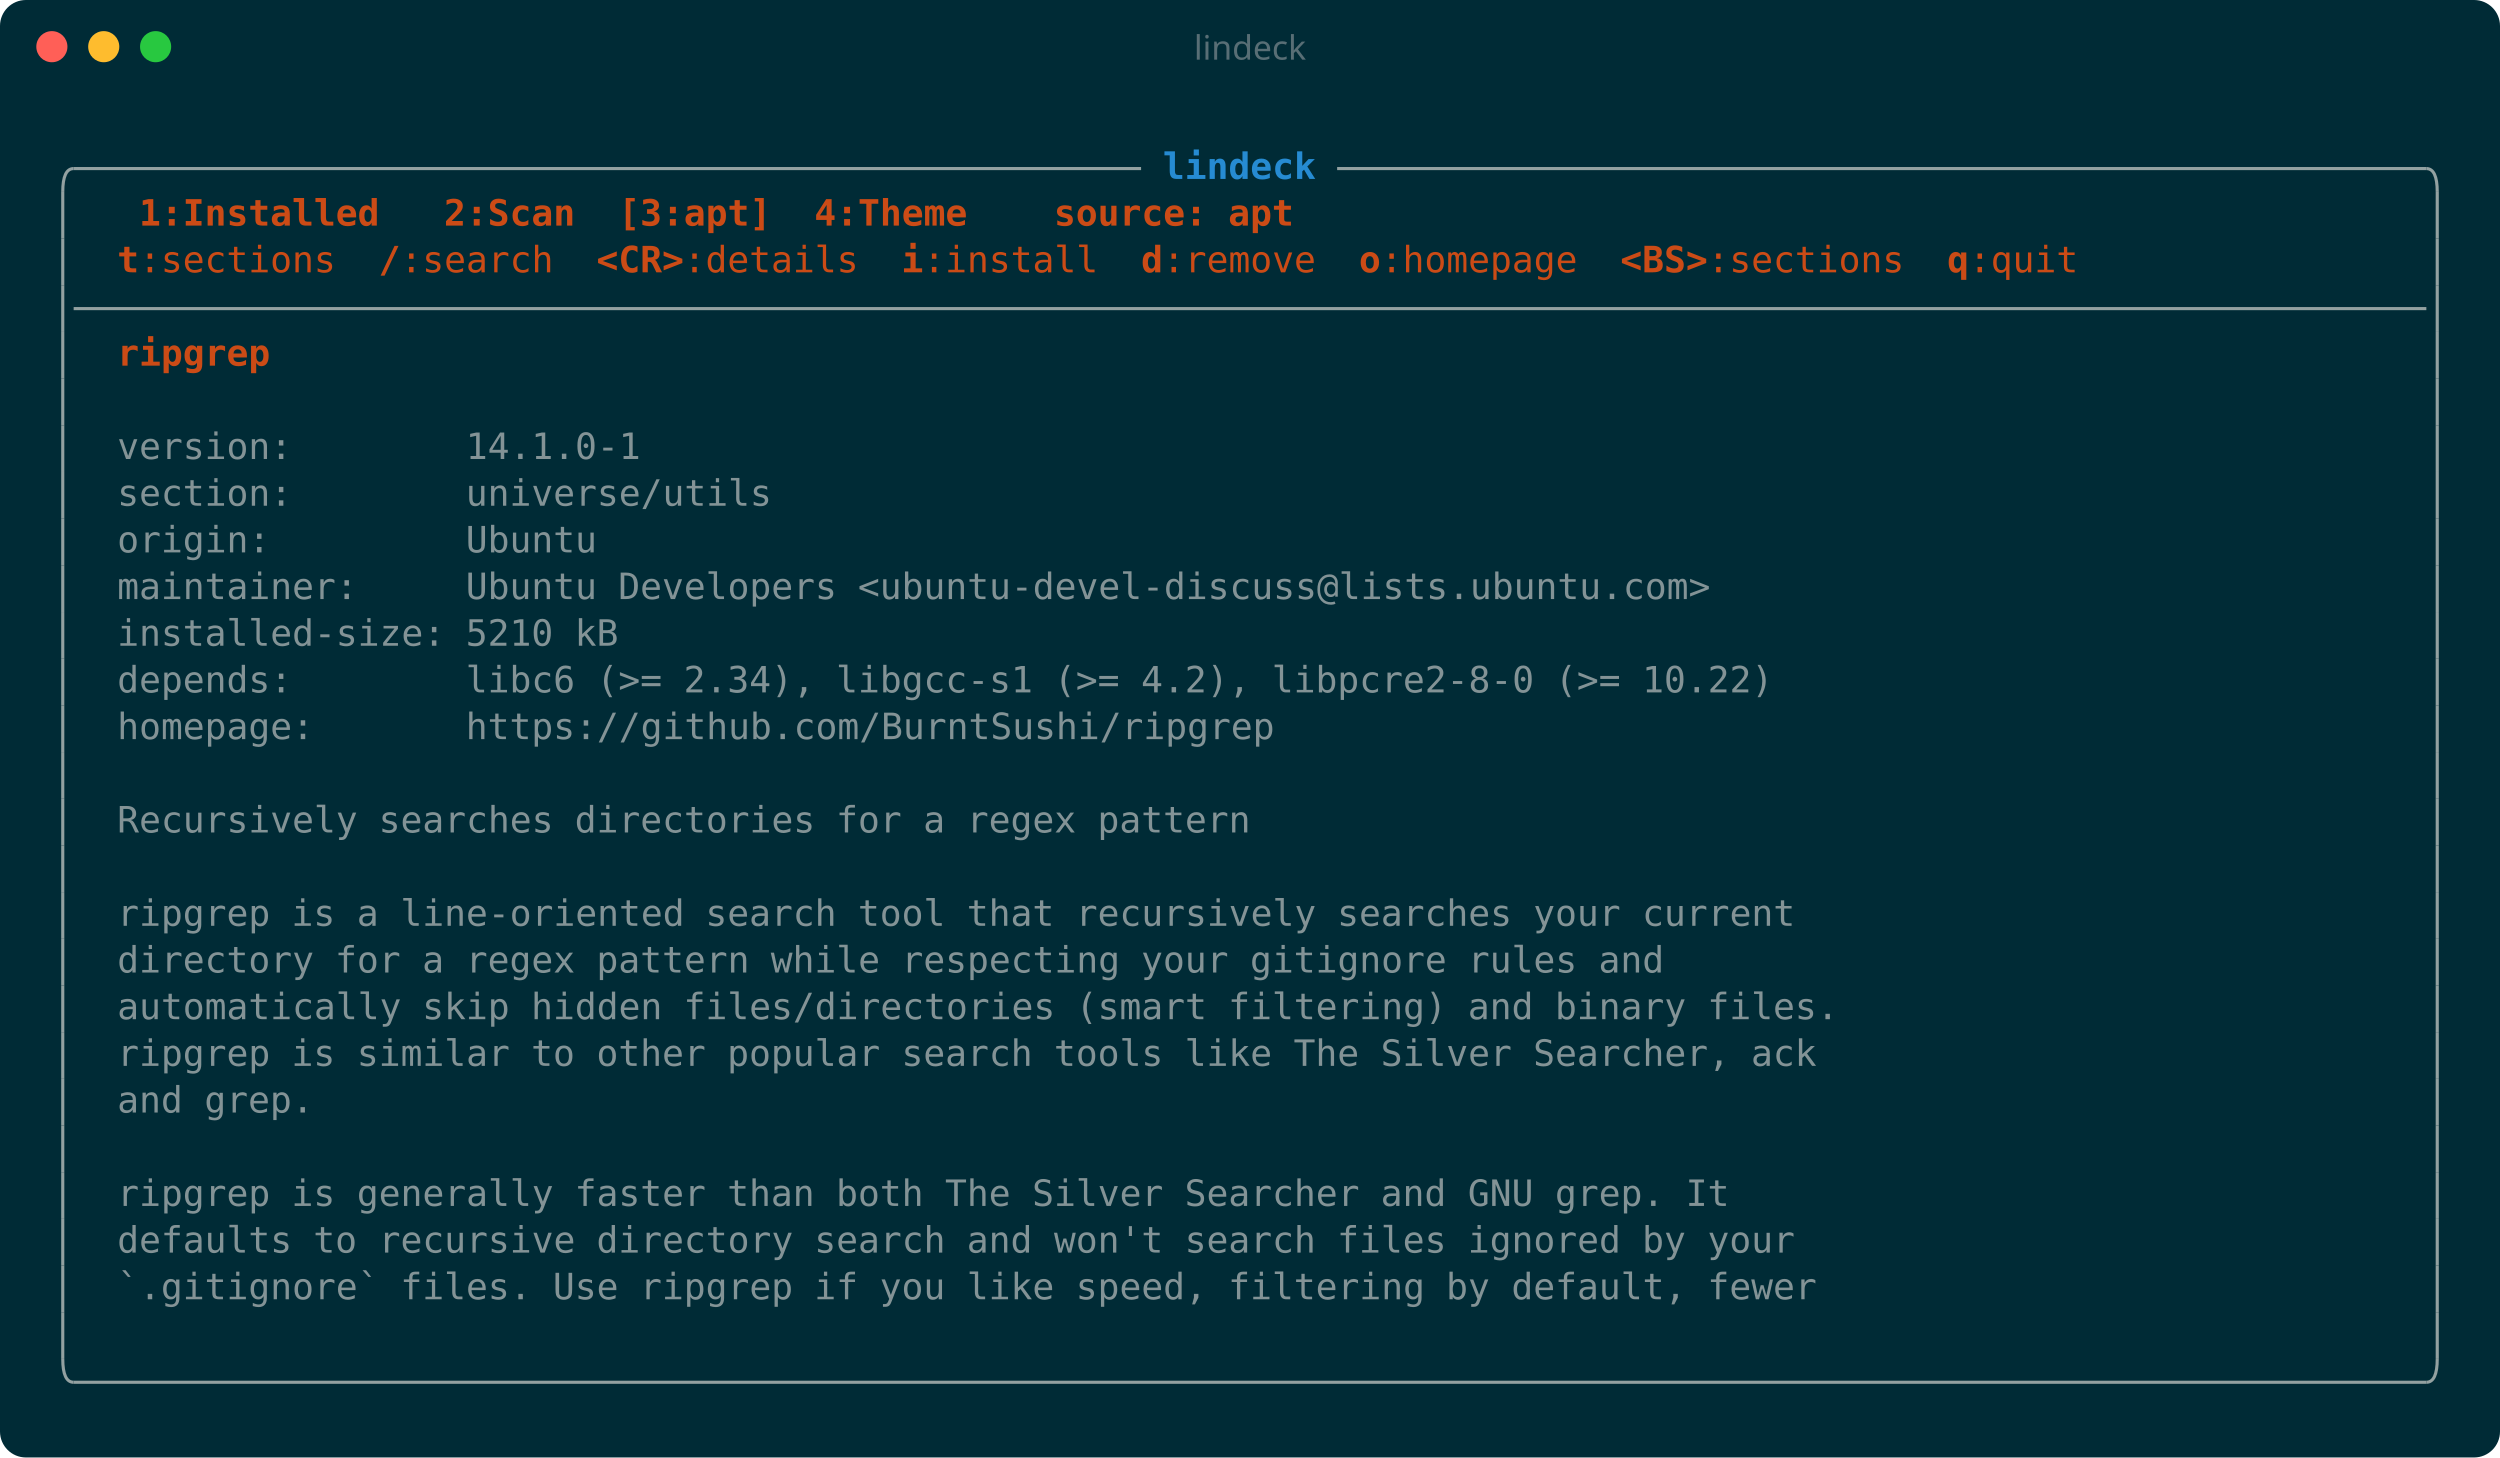
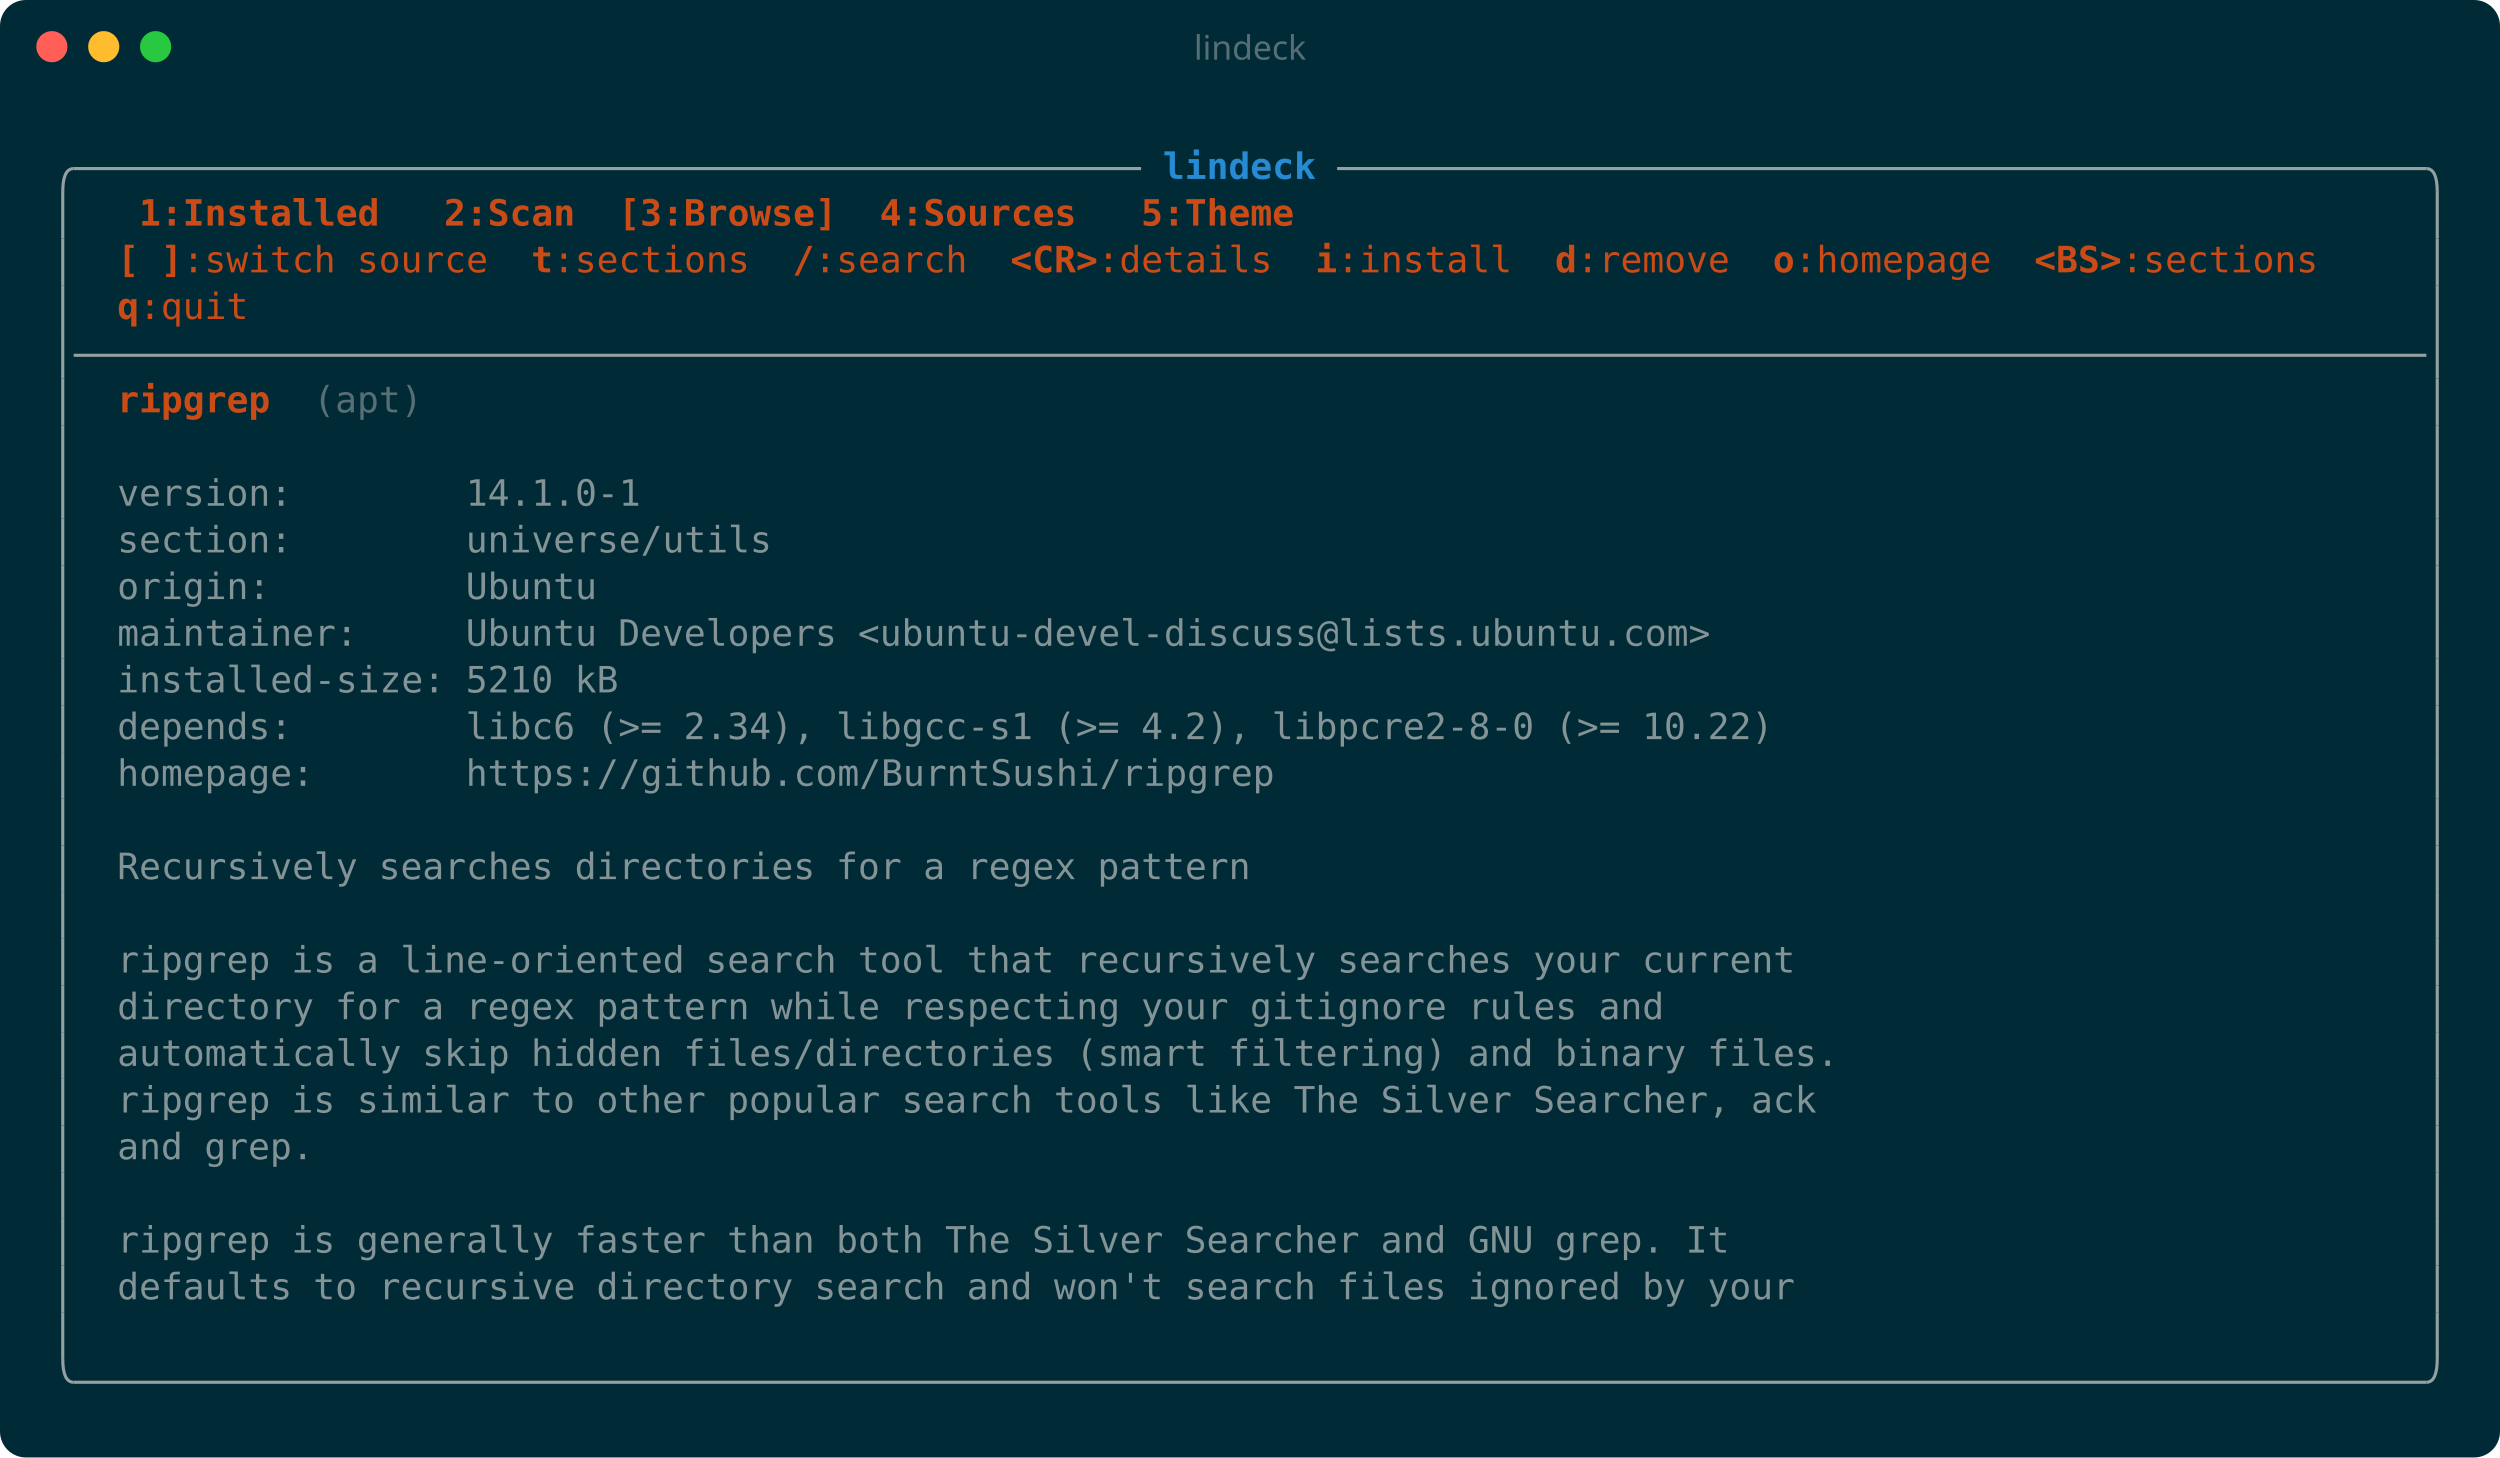
<svg xmlns="http://www.w3.org/2000/svg" width="964" height="562" viewBox="0 0 964 562">
  <rect width="100%" height="100%" rx="10" fill="#002b36" />
  <circle cx="20" cy="18" r="6" fill="#ff5f57" />
  <circle cx="40" cy="18" r="6" fill="#febc2e" />
  <circle cx="60" cy="18" r="6" fill="#28c840" />
  <text x="482" y="23" fill="#586e75" font-family="ui-sans-serif,system-ui,sans-serif" font-size="13" text-anchor="middle">lindeck</text>
  <g font-family="ui-monospace,SFMono-Regular,Menlo,Consolas,'DejaVu Sans Mono',monospace" font-size="14" xml:space="preserve">
    <path d="M28.4,65.0 Q24.2,65.0 24.2,74.0" stroke="#93a1a1" stroke-width="1.2" fill="none" />
    <line x1="28.4" y1="65.0" x2="440.0" y2="65.0" stroke="#93a1a1" stroke-width="1.2" fill="none" />
    <text x="448.4" y="69.0" fill="#268bd2" font-weight="bold" textLength="58.8" lengthAdjust="spacingAndGlyphs">lindeck</text>
    <line x1="515.6" y1="65.0" x2="935.6" y2="65.0" stroke="#93a1a1" stroke-width="1.2" fill="none" />
    <path d="M935.6,65.0 Q939.8,65.0 939.8,74.0" stroke="#93a1a1" stroke-width="1.2" fill="none" />
    <line x1="24.2" y1="74.0" x2="24.2" y2="92.0" stroke="#93a1a1" stroke-width="1.2" fill="none" />
    <text x="53.6" y="87.0" fill="#cb4b16" font-weight="bold" textLength="92.4" lengthAdjust="spacingAndGlyphs">1:Installed</text>
    <text x="171.2" y="87.0" fill="#cb4b16" font-weight="bold" textLength="50.4" lengthAdjust="spacingAndGlyphs">2:Scan</text>
-     <text x="238.4" y="87.0" fill="#cb4b16" font-weight="bold" textLength="58.8" lengthAdjust="spacingAndGlyphs">[3:apt]</text>
-     <text x="314.0" y="87.0" fill="#cb4b16" font-weight="bold" textLength="58.8" lengthAdjust="spacingAndGlyphs">4:Theme</text>
-     <text x="406.4" y="87.0" fill="#cb4b16" font-weight="bold" textLength="58.8" lengthAdjust="spacingAndGlyphs">source:</text>
-     <text x="473.6" y="87.0" fill="#cb4b16" font-weight="bold" textLength="25.2" lengthAdjust="spacingAndGlyphs">apt</text>
+     <text x="238.4" y="87.0" fill="#cb4b16" font-weight="bold" textLength="84.0" lengthAdjust="spacingAndGlyphs">[3:Browse]</text>
+     <text x="339.2" y="87.0" fill="#cb4b16" font-weight="bold" textLength="75.6" lengthAdjust="spacingAndGlyphs">4:Sources</text>
+     <text x="440.0" y="87.0" fill="#cb4b16" font-weight="bold" textLength="58.8" lengthAdjust="spacingAndGlyphs">5:Theme</text>
    <line x1="939.8" y1="74.0" x2="939.8" y2="92.0" stroke="#93a1a1" stroke-width="1.2" fill="none" />
    <line x1="24.2" y1="92.0" x2="24.2" y2="110.0" stroke="#93a1a1" stroke-width="1.2" fill="none" />
-     <text x="45.2" y="105.0" fill="#cb4b16" font-weight="bold" textLength="8.4" lengthAdjust="spacingAndGlyphs">t</text>
-     <text x="53.6" y="105.0" fill="#cb4b16" textLength="75.6" lengthAdjust="spacingAndGlyphs">:sections</text>
-     <text x="146.0" y="105.0" fill="#cb4b16" font-weight="bold" textLength="8.4" lengthAdjust="spacingAndGlyphs">/</text>
-     <text x="154.4" y="105.0" fill="#cb4b16" textLength="58.8" lengthAdjust="spacingAndGlyphs">:search</text>
-     <text x="230.0" y="105.0" fill="#cb4b16" font-weight="bold" textLength="33.6" lengthAdjust="spacingAndGlyphs">&lt;CR&gt;</text>
-     <text x="263.6" y="105.0" fill="#cb4b16" textLength="67.2" lengthAdjust="spacingAndGlyphs">:details</text>
-     <text x="347.6" y="105.0" fill="#cb4b16" font-weight="bold" textLength="8.4" lengthAdjust="spacingAndGlyphs">i</text>
-     <text x="356.0" y="105.0" fill="#cb4b16" textLength="67.2" lengthAdjust="spacingAndGlyphs">:install</text>
-     <text x="440.0" y="105.0" fill="#cb4b16" font-weight="bold" textLength="8.4" lengthAdjust="spacingAndGlyphs">d</text>
-     <text x="448.4" y="105.0" fill="#cb4b16" textLength="58.8" lengthAdjust="spacingAndGlyphs">:remove</text>
-     <text x="524.0" y="105.0" fill="#cb4b16" font-weight="bold" textLength="8.4" lengthAdjust="spacingAndGlyphs">o</text>
-     <text x="532.4" y="105.0" fill="#cb4b16" textLength="75.6" lengthAdjust="spacingAndGlyphs">:homepage</text>
-     <text x="624.8" y="105.0" fill="#cb4b16" font-weight="bold" textLength="33.6" lengthAdjust="spacingAndGlyphs">&lt;BS&gt;</text>
-     <text x="658.4" y="105.0" fill="#cb4b16" textLength="75.6" lengthAdjust="spacingAndGlyphs">:sections</text>
-     <text x="750.8" y="105.0" fill="#cb4b16" font-weight="bold" textLength="8.4" lengthAdjust="spacingAndGlyphs">q</text>
-     <text x="759.2" y="105.0" fill="#cb4b16" textLength="42.0" lengthAdjust="spacingAndGlyphs">:quit</text>
+     <text x="45.2" y="105.0" fill="#cb4b16" font-weight="bold" textLength="8.4" lengthAdjust="spacingAndGlyphs">[</text>
+     <text x="62.0" y="105.0" fill="#cb4b16" font-weight="bold" textLength="8.4" lengthAdjust="spacingAndGlyphs">]</text>
+     <text x="70.4" y="105.0" fill="#cb4b16" textLength="58.8" lengthAdjust="spacingAndGlyphs">:switch</text>
+     <text x="137.6" y="105.0" fill="#cb4b16" textLength="50.4" lengthAdjust="spacingAndGlyphs">source</text>
+     <text x="204.8" y="105.0" fill="#cb4b16" font-weight="bold" textLength="8.4" lengthAdjust="spacingAndGlyphs">t</text>
+     <text x="213.2" y="105.0" fill="#cb4b16" textLength="75.6" lengthAdjust="spacingAndGlyphs">:sections</text>
+     <text x="305.6" y="105.0" fill="#cb4b16" font-weight="bold" textLength="8.4" lengthAdjust="spacingAndGlyphs">/</text>
+     <text x="314.0" y="105.0" fill="#cb4b16" textLength="58.8" lengthAdjust="spacingAndGlyphs">:search</text>
+     <text x="389.6" y="105.0" fill="#cb4b16" font-weight="bold" textLength="33.6" lengthAdjust="spacingAndGlyphs">&lt;CR&gt;</text>
+     <text x="423.2" y="105.0" fill="#cb4b16" textLength="67.2" lengthAdjust="spacingAndGlyphs">:details</text>
+     <text x="507.2" y="105.0" fill="#cb4b16" font-weight="bold" textLength="8.4" lengthAdjust="spacingAndGlyphs">i</text>
+     <text x="515.6" y="105.0" fill="#cb4b16" textLength="67.2" lengthAdjust="spacingAndGlyphs">:install</text>
+     <text x="599.6" y="105.0" fill="#cb4b16" font-weight="bold" textLength="8.4" lengthAdjust="spacingAndGlyphs">d</text>
+     <text x="608.0" y="105.0" fill="#cb4b16" textLength="58.8" lengthAdjust="spacingAndGlyphs">:remove</text>
+     <text x="683.6" y="105.0" fill="#cb4b16" font-weight="bold" textLength="8.4" lengthAdjust="spacingAndGlyphs">o</text>
+     <text x="692.0" y="105.0" fill="#cb4b16" textLength="75.6" lengthAdjust="spacingAndGlyphs">:homepage</text>
+     <text x="784.4" y="105.0" fill="#cb4b16" font-weight="bold" textLength="33.6" lengthAdjust="spacingAndGlyphs">&lt;BS&gt;</text>
+     <text x="818.0" y="105.0" fill="#cb4b16" textLength="75.6" lengthAdjust="spacingAndGlyphs">:sections</text>
    <line x1="939.8" y1="92.0" x2="939.8" y2="110.0" stroke="#93a1a1" stroke-width="1.2" fill="none" />
    <line x1="24.2" y1="110.0" x2="24.2" y2="128.0" stroke="#93a1a1" stroke-width="1.2" fill="none" />
-     <line x1="28.4" y1="119.0" x2="935.6" y2="119.0" stroke="#93a1a1" stroke-width="1.2" fill="none" />
+     <text x="45.2" y="123.0" fill="#cb4b16" font-weight="bold" textLength="8.4" lengthAdjust="spacingAndGlyphs">q</text>
+     <text x="53.6" y="123.0" fill="#cb4b16" textLength="42.0" lengthAdjust="spacingAndGlyphs">:quit</text>
    <line x1="939.8" y1="110.0" x2="939.8" y2="128.0" stroke="#93a1a1" stroke-width="1.2" fill="none" />
    <line x1="24.2" y1="128.0" x2="24.2" y2="146.0" stroke="#93a1a1" stroke-width="1.2" fill="none" />
-     <text x="45.2" y="141.0" fill="#cb4b16" font-weight="bold" textLength="58.8" lengthAdjust="spacingAndGlyphs">ripgrep</text>
+     <line x1="28.4" y1="137.0" x2="935.6" y2="137.0" stroke="#93a1a1" stroke-width="1.2" fill="none" />
    <line x1="939.8" y1="128.0" x2="939.8" y2="146.0" stroke="#93a1a1" stroke-width="1.2" fill="none" />
    <line x1="24.2" y1="146.0" x2="24.2" y2="164.0" stroke="#93a1a1" stroke-width="1.2" fill="none" />
+     <text x="45.2" y="159.0" fill="#cb4b16" font-weight="bold" textLength="58.8" lengthAdjust="spacingAndGlyphs">ripgrep</text>
+     <text x="120.8" y="159.0" fill="#586e75" textLength="42.0" lengthAdjust="spacingAndGlyphs">(apt)</text>
    <line x1="939.8" y1="146.0" x2="939.8" y2="164.0" stroke="#93a1a1" stroke-width="1.2" fill="none" />
    <line x1="24.2" y1="164.0" x2="24.2" y2="182.0" stroke="#93a1a1" stroke-width="1.2" fill="none" />
-     <text x="45.2" y="177.0" fill="#839396" textLength="67.2" lengthAdjust="spacingAndGlyphs">version:</text>
-     <text x="179.6" y="177.0" fill="#839396" textLength="67.2" lengthAdjust="spacingAndGlyphs">14.1.0-1</text>
    <line x1="939.8" y1="164.0" x2="939.8" y2="182.0" stroke="#93a1a1" stroke-width="1.2" fill="none" />
    <line x1="24.2" y1="182.0" x2="24.2" y2="200.0" stroke="#93a1a1" stroke-width="1.2" fill="none" />
-     <text x="45.2" y="195.0" fill="#839396" textLength="67.2" lengthAdjust="spacingAndGlyphs">section:</text>
-     <text x="179.6" y="195.0" fill="#839396" textLength="117.6" lengthAdjust="spacingAndGlyphs">universe/utils</text>
+     <text x="45.2" y="195.0" fill="#839396" textLength="67.2" lengthAdjust="spacingAndGlyphs">version:</text>
+     <text x="179.6" y="195.0" fill="#839396" textLength="67.2" lengthAdjust="spacingAndGlyphs">14.1.0-1</text>
    <line x1="939.8" y1="182.0" x2="939.8" y2="200.0" stroke="#93a1a1" stroke-width="1.2" fill="none" />
    <line x1="24.2" y1="200.0" x2="24.2" y2="218.0" stroke="#93a1a1" stroke-width="1.2" fill="none" />
-     <text x="45.2" y="213.0" fill="#839396" textLength="58.8" lengthAdjust="spacingAndGlyphs">origin:</text>
-     <text x="179.6" y="213.0" fill="#839396" textLength="50.4" lengthAdjust="spacingAndGlyphs">Ubuntu</text>
+     <text x="45.2" y="213.0" fill="#839396" textLength="67.2" lengthAdjust="spacingAndGlyphs">section:</text>
+     <text x="179.6" y="213.0" fill="#839396" textLength="117.6" lengthAdjust="spacingAndGlyphs">universe/utils</text>
    <line x1="939.8" y1="200.0" x2="939.8" y2="218.0" stroke="#93a1a1" stroke-width="1.2" fill="none" />
    <line x1="24.2" y1="218.0" x2="24.2" y2="236.0" stroke="#93a1a1" stroke-width="1.2" fill="none" />
-     <text x="45.2" y="231.0" fill="#839396" textLength="92.4" lengthAdjust="spacingAndGlyphs">maintainer:</text>
+     <text x="45.2" y="231.0" fill="#839396" textLength="58.8" lengthAdjust="spacingAndGlyphs">origin:</text>
    <text x="179.6" y="231.0" fill="#839396" textLength="50.4" lengthAdjust="spacingAndGlyphs">Ubuntu</text>
-     <text x="238.4" y="231.0" fill="#839396" textLength="84.0" lengthAdjust="spacingAndGlyphs">Developers</text>
-     <text x="330.8" y="231.0" fill="#839396" textLength="327.6" lengthAdjust="spacingAndGlyphs">&lt;ubuntu-devel-discuss@lists.ubuntu.com&gt;</text>
    <line x1="939.8" y1="218.0" x2="939.8" y2="236.0" stroke="#93a1a1" stroke-width="1.2" fill="none" />
    <line x1="24.2" y1="236.0" x2="24.2" y2="254.0" stroke="#93a1a1" stroke-width="1.2" fill="none" />
-     <text x="45.2" y="249.0" fill="#839396" textLength="126.0" lengthAdjust="spacingAndGlyphs">installed-size:</text>
-     <text x="179.6" y="249.0" fill="#839396" textLength="33.6" lengthAdjust="spacingAndGlyphs">5210</text>
-     <text x="221.6" y="249.0" fill="#839396" textLength="16.8" lengthAdjust="spacingAndGlyphs">kB</text>
+     <text x="45.2" y="249.0" fill="#839396" textLength="92.4" lengthAdjust="spacingAndGlyphs">maintainer:</text>
+     <text x="179.6" y="249.0" fill="#839396" textLength="50.4" lengthAdjust="spacingAndGlyphs">Ubuntu</text>
+     <text x="238.4" y="249.0" fill="#839396" textLength="84.0" lengthAdjust="spacingAndGlyphs">Developers</text>
+     <text x="330.8" y="249.0" fill="#839396" textLength="327.6" lengthAdjust="spacingAndGlyphs">&lt;ubuntu-devel-discuss@lists.ubuntu.com&gt;</text>
    <line x1="939.8" y1="236.0" x2="939.8" y2="254.0" stroke="#93a1a1" stroke-width="1.2" fill="none" />
    <line x1="24.2" y1="254.0" x2="24.2" y2="272.0" stroke="#93a1a1" stroke-width="1.2" fill="none" />
-     <text x="45.2" y="267.0" fill="#839396" textLength="67.2" lengthAdjust="spacingAndGlyphs">depends:</text>
-     <text x="179.6" y="267.0" fill="#839396" textLength="42.0" lengthAdjust="spacingAndGlyphs">libc6</text>
-     <text x="230.0" y="267.0" fill="#839396" textLength="25.2" lengthAdjust="spacingAndGlyphs">(&gt;=</text>
-     <text x="263.6" y="267.0" fill="#839396" textLength="50.4" lengthAdjust="spacingAndGlyphs">2.34),</text>
-     <text x="322.4" y="267.0" fill="#839396" textLength="75.6" lengthAdjust="spacingAndGlyphs">libgcc-s1</text>
-     <text x="406.4" y="267.0" fill="#839396" textLength="25.2" lengthAdjust="spacingAndGlyphs">(&gt;=</text>
-     <text x="440.0" y="267.0" fill="#839396" textLength="42.0" lengthAdjust="spacingAndGlyphs">4.2),</text>
-     <text x="490.4" y="267.0" fill="#839396" textLength="100.8" lengthAdjust="spacingAndGlyphs">libpcre2-8-0</text>
-     <text x="599.6" y="267.0" fill="#839396" textLength="25.2" lengthAdjust="spacingAndGlyphs">(&gt;=</text>
-     <text x="633.2" y="267.0" fill="#839396" textLength="50.4" lengthAdjust="spacingAndGlyphs">10.22)</text>
+     <text x="45.2" y="267.0" fill="#839396" textLength="126.0" lengthAdjust="spacingAndGlyphs">installed-size:</text>
+     <text x="179.6" y="267.0" fill="#839396" textLength="33.6" lengthAdjust="spacingAndGlyphs">5210</text>
+     <text x="221.6" y="267.0" fill="#839396" textLength="16.8" lengthAdjust="spacingAndGlyphs">kB</text>
    <line x1="939.8" y1="254.0" x2="939.8" y2="272.0" stroke="#93a1a1" stroke-width="1.2" fill="none" />
    <line x1="24.2" y1="272.0" x2="24.2" y2="290.0" stroke="#93a1a1" stroke-width="1.2" fill="none" />
-     <text x="45.2" y="285.0" fill="#839396" textLength="75.6" lengthAdjust="spacingAndGlyphs">homepage:</text>
-     <text x="179.6" y="285.0" fill="#839396" textLength="310.8" lengthAdjust="spacingAndGlyphs">https://github.com/BurntSushi/ripgrep</text>
+     <text x="45.2" y="285.0" fill="#839396" textLength="67.2" lengthAdjust="spacingAndGlyphs">depends:</text>
+     <text x="179.6" y="285.0" fill="#839396" textLength="42.0" lengthAdjust="spacingAndGlyphs">libc6</text>
+     <text x="230.0" y="285.0" fill="#839396" textLength="25.2" lengthAdjust="spacingAndGlyphs">(&gt;=</text>
+     <text x="263.6" y="285.0" fill="#839396" textLength="50.4" lengthAdjust="spacingAndGlyphs">2.34),</text>
+     <text x="322.4" y="285.0" fill="#839396" textLength="75.6" lengthAdjust="spacingAndGlyphs">libgcc-s1</text>
+     <text x="406.4" y="285.0" fill="#839396" textLength="25.2" lengthAdjust="spacingAndGlyphs">(&gt;=</text>
+     <text x="440.0" y="285.0" fill="#839396" textLength="42.0" lengthAdjust="spacingAndGlyphs">4.2),</text>
+     <text x="490.4" y="285.0" fill="#839396" textLength="100.8" lengthAdjust="spacingAndGlyphs">libpcre2-8-0</text>
+     <text x="599.6" y="285.0" fill="#839396" textLength="25.2" lengthAdjust="spacingAndGlyphs">(&gt;=</text>
+     <text x="633.2" y="285.0" fill="#839396" textLength="50.4" lengthAdjust="spacingAndGlyphs">10.22)</text>
    <line x1="939.8" y1="272.0" x2="939.8" y2="290.0" stroke="#93a1a1" stroke-width="1.2" fill="none" />
    <line x1="24.2" y1="290.0" x2="24.2" y2="308.0" stroke="#93a1a1" stroke-width="1.2" fill="none" />
+     <text x="45.2" y="303.0" fill="#839396" textLength="75.6" lengthAdjust="spacingAndGlyphs">homepage:</text>
+     <text x="179.6" y="303.0" fill="#839396" textLength="310.8" lengthAdjust="spacingAndGlyphs">https://github.com/BurntSushi/ripgrep</text>
    <line x1="939.8" y1="290.0" x2="939.8" y2="308.0" stroke="#93a1a1" stroke-width="1.2" fill="none" />
    <line x1="24.2" y1="308.0" x2="24.2" y2="326.0" stroke="#93a1a1" stroke-width="1.2" fill="none" />
-     <text x="45.2" y="321.0" fill="#839396" textLength="92.4" lengthAdjust="spacingAndGlyphs">Recursively</text>
-     <text x="146.0" y="321.0" fill="#839396" textLength="67.2" lengthAdjust="spacingAndGlyphs">searches</text>
-     <text x="221.6" y="321.0" fill="#839396" textLength="92.4" lengthAdjust="spacingAndGlyphs">directories</text>
-     <text x="322.4" y="321.0" fill="#839396" textLength="25.2" lengthAdjust="spacingAndGlyphs">for</text>
-     <text x="356.0" y="321.0" fill="#839396" textLength="8.4" lengthAdjust="spacingAndGlyphs">a</text>
-     <text x="372.8" y="321.0" fill="#839396" textLength="42.0" lengthAdjust="spacingAndGlyphs">regex</text>
-     <text x="423.2" y="321.0" fill="#839396" textLength="58.8" lengthAdjust="spacingAndGlyphs">pattern</text>
    <line x1="939.8" y1="308.0" x2="939.8" y2="326.0" stroke="#93a1a1" stroke-width="1.2" fill="none" />
    <line x1="24.2" y1="326.0" x2="24.2" y2="344.0" stroke="#93a1a1" stroke-width="1.2" fill="none" />
+     <text x="45.2" y="339.0" fill="#839396" textLength="92.4" lengthAdjust="spacingAndGlyphs">Recursively</text>
+     <text x="146.0" y="339.0" fill="#839396" textLength="67.2" lengthAdjust="spacingAndGlyphs">searches</text>
+     <text x="221.6" y="339.0" fill="#839396" textLength="92.4" lengthAdjust="spacingAndGlyphs">directories</text>
+     <text x="322.4" y="339.0" fill="#839396" textLength="25.2" lengthAdjust="spacingAndGlyphs">for</text>
+     <text x="356.0" y="339.0" fill="#839396" textLength="8.4" lengthAdjust="spacingAndGlyphs">a</text>
+     <text x="372.8" y="339.0" fill="#839396" textLength="42.0" lengthAdjust="spacingAndGlyphs">regex</text>
+     <text x="423.2" y="339.0" fill="#839396" textLength="58.8" lengthAdjust="spacingAndGlyphs">pattern</text>
    <line x1="939.8" y1="326.0" x2="939.8" y2="344.0" stroke="#93a1a1" stroke-width="1.2" fill="none" />
    <line x1="24.2" y1="344.0" x2="24.2" y2="362.0" stroke="#93a1a1" stroke-width="1.2" fill="none" />
-     <text x="45.2" y="357.0" fill="#839396" textLength="58.8" lengthAdjust="spacingAndGlyphs">ripgrep</text>
-     <text x="112.4" y="357.0" fill="#839396" textLength="16.8" lengthAdjust="spacingAndGlyphs">is</text>
-     <text x="137.6" y="357.0" fill="#839396" textLength="8.4" lengthAdjust="spacingAndGlyphs">a</text>
-     <text x="154.4" y="357.0" fill="#839396" textLength="109.2" lengthAdjust="spacingAndGlyphs">line-oriented</text>
-     <text x="272.0" y="357.0" fill="#839396" textLength="50.4" lengthAdjust="spacingAndGlyphs">search</text>
-     <text x="330.8" y="357.0" fill="#839396" textLength="33.6" lengthAdjust="spacingAndGlyphs">tool</text>
-     <text x="372.8" y="357.0" fill="#839396" textLength="33.6" lengthAdjust="spacingAndGlyphs">that</text>
-     <text x="414.8" y="357.0" fill="#839396" textLength="92.4" lengthAdjust="spacingAndGlyphs">recursively</text>
-     <text x="515.6" y="357.0" fill="#839396" textLength="67.2" lengthAdjust="spacingAndGlyphs">searches</text>
-     <text x="591.2" y="357.0" fill="#839396" textLength="33.6" lengthAdjust="spacingAndGlyphs">your</text>
-     <text x="633.2" y="357.0" fill="#839396" textLength="58.8" lengthAdjust="spacingAndGlyphs">current</text>
    <line x1="939.8" y1="344.0" x2="939.8" y2="362.0" stroke="#93a1a1" stroke-width="1.2" fill="none" />
    <line x1="24.2" y1="362.0" x2="24.2" y2="380.0" stroke="#93a1a1" stroke-width="1.2" fill="none" />
-     <text x="45.2" y="375.0" fill="#839396" textLength="75.6" lengthAdjust="spacingAndGlyphs">directory</text>
-     <text x="129.2" y="375.0" fill="#839396" textLength="25.2" lengthAdjust="spacingAndGlyphs">for</text>
-     <text x="162.8" y="375.0" fill="#839396" textLength="8.4" lengthAdjust="spacingAndGlyphs">a</text>
-     <text x="179.6" y="375.0" fill="#839396" textLength="42.0" lengthAdjust="spacingAndGlyphs">regex</text>
-     <text x="230.0" y="375.0" fill="#839396" textLength="58.8" lengthAdjust="spacingAndGlyphs">pattern</text>
-     <text x="297.2" y="375.0" fill="#839396" textLength="42.0" lengthAdjust="spacingAndGlyphs">while</text>
-     <text x="347.6" y="375.0" fill="#839396" textLength="84.0" lengthAdjust="spacingAndGlyphs">respecting</text>
-     <text x="440.0" y="375.0" fill="#839396" textLength="33.6" lengthAdjust="spacingAndGlyphs">your</text>
-     <text x="482.0" y="375.0" fill="#839396" textLength="75.6" lengthAdjust="spacingAndGlyphs">gitignore</text>
-     <text x="566.0" y="375.0" fill="#839396" textLength="42.0" lengthAdjust="spacingAndGlyphs">rules</text>
-     <text x="616.4" y="375.0" fill="#839396" textLength="25.2" lengthAdjust="spacingAndGlyphs">and</text>
+     <text x="45.2" y="375.0" fill="#839396" textLength="58.8" lengthAdjust="spacingAndGlyphs">ripgrep</text>
+     <text x="112.4" y="375.0" fill="#839396" textLength="16.8" lengthAdjust="spacingAndGlyphs">is</text>
+     <text x="137.6" y="375.0" fill="#839396" textLength="8.4" lengthAdjust="spacingAndGlyphs">a</text>
+     <text x="154.4" y="375.0" fill="#839396" textLength="109.2" lengthAdjust="spacingAndGlyphs">line-oriented</text>
+     <text x="272.0" y="375.0" fill="#839396" textLength="50.4" lengthAdjust="spacingAndGlyphs">search</text>
+     <text x="330.8" y="375.0" fill="#839396" textLength="33.6" lengthAdjust="spacingAndGlyphs">tool</text>
+     <text x="372.8" y="375.0" fill="#839396" textLength="33.6" lengthAdjust="spacingAndGlyphs">that</text>
+     <text x="414.8" y="375.0" fill="#839396" textLength="92.4" lengthAdjust="spacingAndGlyphs">recursively</text>
+     <text x="515.6" y="375.0" fill="#839396" textLength="67.2" lengthAdjust="spacingAndGlyphs">searches</text>
+     <text x="591.2" y="375.0" fill="#839396" textLength="33.6" lengthAdjust="spacingAndGlyphs">your</text>
+     <text x="633.2" y="375.0" fill="#839396" textLength="58.8" lengthAdjust="spacingAndGlyphs">current</text>
    <line x1="939.8" y1="362.0" x2="939.8" y2="380.0" stroke="#93a1a1" stroke-width="1.2" fill="none" />
    <line x1="24.2" y1="380.0" x2="24.2" y2="398.0" stroke="#93a1a1" stroke-width="1.2" fill="none" />
-     <text x="45.2" y="393.0" fill="#839396" textLength="109.2" lengthAdjust="spacingAndGlyphs">automatically</text>
-     <text x="162.8" y="393.0" fill="#839396" textLength="33.6" lengthAdjust="spacingAndGlyphs">skip</text>
-     <text x="204.8" y="393.0" fill="#839396" textLength="50.4" lengthAdjust="spacingAndGlyphs">hidden</text>
-     <text x="263.6" y="393.0" fill="#839396" textLength="142.8" lengthAdjust="spacingAndGlyphs">files/directories</text>
-     <text x="414.8" y="393.0" fill="#839396" textLength="50.4" lengthAdjust="spacingAndGlyphs">(smart</text>
-     <text x="473.6" y="393.0" fill="#839396" textLength="84.0" lengthAdjust="spacingAndGlyphs">filtering)</text>
-     <text x="566.0" y="393.0" fill="#839396" textLength="25.2" lengthAdjust="spacingAndGlyphs">and</text>
-     <text x="599.6" y="393.0" fill="#839396" textLength="50.4" lengthAdjust="spacingAndGlyphs">binary</text>
-     <text x="658.4" y="393.0" fill="#839396" textLength="50.4" lengthAdjust="spacingAndGlyphs">files.</text>
+     <text x="45.2" y="393.0" fill="#839396" textLength="75.6" lengthAdjust="spacingAndGlyphs">directory</text>
+     <text x="129.2" y="393.0" fill="#839396" textLength="25.2" lengthAdjust="spacingAndGlyphs">for</text>
+     <text x="162.8" y="393.0" fill="#839396" textLength="8.4" lengthAdjust="spacingAndGlyphs">a</text>
+     <text x="179.6" y="393.0" fill="#839396" textLength="42.0" lengthAdjust="spacingAndGlyphs">regex</text>
+     <text x="230.0" y="393.0" fill="#839396" textLength="58.8" lengthAdjust="spacingAndGlyphs">pattern</text>
+     <text x="297.2" y="393.0" fill="#839396" textLength="42.0" lengthAdjust="spacingAndGlyphs">while</text>
+     <text x="347.6" y="393.0" fill="#839396" textLength="84.0" lengthAdjust="spacingAndGlyphs">respecting</text>
+     <text x="440.0" y="393.0" fill="#839396" textLength="33.6" lengthAdjust="spacingAndGlyphs">your</text>
+     <text x="482.0" y="393.0" fill="#839396" textLength="75.6" lengthAdjust="spacingAndGlyphs">gitignore</text>
+     <text x="566.0" y="393.0" fill="#839396" textLength="42.0" lengthAdjust="spacingAndGlyphs">rules</text>
+     <text x="616.4" y="393.0" fill="#839396" textLength="25.2" lengthAdjust="spacingAndGlyphs">and</text>
    <line x1="939.8" y1="380.0" x2="939.8" y2="398.0" stroke="#93a1a1" stroke-width="1.2" fill="none" />
    <line x1="24.2" y1="398.0" x2="24.2" y2="416.0" stroke="#93a1a1" stroke-width="1.2" fill="none" />
-     <text x="45.2" y="411.0" fill="#839396" textLength="58.8" lengthAdjust="spacingAndGlyphs">ripgrep</text>
-     <text x="112.4" y="411.0" fill="#839396" textLength="16.8" lengthAdjust="spacingAndGlyphs">is</text>
-     <text x="137.6" y="411.0" fill="#839396" textLength="58.8" lengthAdjust="spacingAndGlyphs">similar</text>
-     <text x="204.8" y="411.0" fill="#839396" textLength="16.8" lengthAdjust="spacingAndGlyphs">to</text>
-     <text x="230.0" y="411.0" fill="#839396" textLength="42.0" lengthAdjust="spacingAndGlyphs">other</text>
-     <text x="280.4" y="411.0" fill="#839396" textLength="58.8" lengthAdjust="spacingAndGlyphs">popular</text>
-     <text x="347.6" y="411.0" fill="#839396" textLength="50.4" lengthAdjust="spacingAndGlyphs">search</text>
-     <text x="406.4" y="411.0" fill="#839396" textLength="42.0" lengthAdjust="spacingAndGlyphs">tools</text>
-     <text x="456.8" y="411.0" fill="#839396" textLength="33.6" lengthAdjust="spacingAndGlyphs">like</text>
-     <text x="498.8" y="411.0" fill="#839396" textLength="25.2" lengthAdjust="spacingAndGlyphs">The</text>
-     <text x="532.4" y="411.0" fill="#839396" textLength="50.4" lengthAdjust="spacingAndGlyphs">Silver</text>
-     <text x="591.2" y="411.0" fill="#839396" textLength="75.6" lengthAdjust="spacingAndGlyphs">Searcher,</text>
-     <text x="675.2" y="411.0" fill="#839396" textLength="25.2" lengthAdjust="spacingAndGlyphs">ack</text>
+     <text x="45.2" y="411.0" fill="#839396" textLength="109.2" lengthAdjust="spacingAndGlyphs">automatically</text>
+     <text x="162.8" y="411.0" fill="#839396" textLength="33.6" lengthAdjust="spacingAndGlyphs">skip</text>
+     <text x="204.8" y="411.0" fill="#839396" textLength="50.4" lengthAdjust="spacingAndGlyphs">hidden</text>
+     <text x="263.6" y="411.0" fill="#839396" textLength="142.8" lengthAdjust="spacingAndGlyphs">files/directories</text>
+     <text x="414.8" y="411.0" fill="#839396" textLength="50.4" lengthAdjust="spacingAndGlyphs">(smart</text>
+     <text x="473.6" y="411.0" fill="#839396" textLength="84.0" lengthAdjust="spacingAndGlyphs">filtering)</text>
+     <text x="566.0" y="411.0" fill="#839396" textLength="25.2" lengthAdjust="spacingAndGlyphs">and</text>
+     <text x="599.6" y="411.0" fill="#839396" textLength="50.4" lengthAdjust="spacingAndGlyphs">binary</text>
+     <text x="658.4" y="411.0" fill="#839396" textLength="50.4" lengthAdjust="spacingAndGlyphs">files.</text>
    <line x1="939.8" y1="398.0" x2="939.8" y2="416.0" stroke="#93a1a1" stroke-width="1.2" fill="none" />
    <line x1="24.2" y1="416.0" x2="24.2" y2="434.0" stroke="#93a1a1" stroke-width="1.2" fill="none" />
-     <text x="45.2" y="429.0" fill="#839396" textLength="25.2" lengthAdjust="spacingAndGlyphs">and</text>
-     <text x="78.8" y="429.0" fill="#839396" textLength="42.0" lengthAdjust="spacingAndGlyphs">grep.</text>
+     <text x="45.2" y="429.0" fill="#839396" textLength="58.8" lengthAdjust="spacingAndGlyphs">ripgrep</text>
+     <text x="112.4" y="429.0" fill="#839396" textLength="16.8" lengthAdjust="spacingAndGlyphs">is</text>
+     <text x="137.6" y="429.0" fill="#839396" textLength="58.8" lengthAdjust="spacingAndGlyphs">similar</text>
+     <text x="204.8" y="429.0" fill="#839396" textLength="16.8" lengthAdjust="spacingAndGlyphs">to</text>
+     <text x="230.0" y="429.0" fill="#839396" textLength="42.0" lengthAdjust="spacingAndGlyphs">other</text>
+     <text x="280.4" y="429.0" fill="#839396" textLength="58.8" lengthAdjust="spacingAndGlyphs">popular</text>
+     <text x="347.6" y="429.0" fill="#839396" textLength="50.4" lengthAdjust="spacingAndGlyphs">search</text>
+     <text x="406.4" y="429.0" fill="#839396" textLength="42.0" lengthAdjust="spacingAndGlyphs">tools</text>
+     <text x="456.8" y="429.0" fill="#839396" textLength="33.6" lengthAdjust="spacingAndGlyphs">like</text>
+     <text x="498.8" y="429.0" fill="#839396" textLength="25.2" lengthAdjust="spacingAndGlyphs">The</text>
+     <text x="532.4" y="429.0" fill="#839396" textLength="50.4" lengthAdjust="spacingAndGlyphs">Silver</text>
+     <text x="591.2" y="429.0" fill="#839396" textLength="75.6" lengthAdjust="spacingAndGlyphs">Searcher,</text>
+     <text x="675.2" y="429.0" fill="#839396" textLength="25.2" lengthAdjust="spacingAndGlyphs">ack</text>
    <line x1="939.8" y1="416.0" x2="939.8" y2="434.0" stroke="#93a1a1" stroke-width="1.2" fill="none" />
    <line x1="24.2" y1="434.0" x2="24.2" y2="452.0" stroke="#93a1a1" stroke-width="1.2" fill="none" />
+     <text x="45.2" y="447.0" fill="#839396" textLength="25.2" lengthAdjust="spacingAndGlyphs">and</text>
+     <text x="78.8" y="447.0" fill="#839396" textLength="42.0" lengthAdjust="spacingAndGlyphs">grep.</text>
    <line x1="939.8" y1="434.0" x2="939.8" y2="452.0" stroke="#93a1a1" stroke-width="1.2" fill="none" />
    <line x1="24.2" y1="452.0" x2="24.2" y2="470.0" stroke="#93a1a1" stroke-width="1.2" fill="none" />
-     <text x="45.2" y="465.0" fill="#839396" textLength="58.8" lengthAdjust="spacingAndGlyphs">ripgrep</text>
-     <text x="112.4" y="465.0" fill="#839396" textLength="16.8" lengthAdjust="spacingAndGlyphs">is</text>
-     <text x="137.6" y="465.0" fill="#839396" textLength="75.6" lengthAdjust="spacingAndGlyphs">generally</text>
-     <text x="221.6" y="465.0" fill="#839396" textLength="50.4" lengthAdjust="spacingAndGlyphs">faster</text>
-     <text x="280.4" y="465.0" fill="#839396" textLength="33.6" lengthAdjust="spacingAndGlyphs">than</text>
-     <text x="322.4" y="465.0" fill="#839396" textLength="33.6" lengthAdjust="spacingAndGlyphs">both</text>
-     <text x="364.4" y="465.0" fill="#839396" textLength="25.2" lengthAdjust="spacingAndGlyphs">The</text>
-     <text x="398.0" y="465.0" fill="#839396" textLength="50.4" lengthAdjust="spacingAndGlyphs">Silver</text>
-     <text x="456.8" y="465.0" fill="#839396" textLength="67.2" lengthAdjust="spacingAndGlyphs">Searcher</text>
-     <text x="532.4" y="465.0" fill="#839396" textLength="25.2" lengthAdjust="spacingAndGlyphs">and</text>
-     <text x="566.0" y="465.0" fill="#839396" textLength="25.2" lengthAdjust="spacingAndGlyphs">GNU</text>
-     <text x="599.6" y="465.0" fill="#839396" textLength="42.0" lengthAdjust="spacingAndGlyphs">grep.</text>
-     <text x="650.0" y="465.0" fill="#839396" textLength="16.8" lengthAdjust="spacingAndGlyphs">It</text>
    <line x1="939.8" y1="452.0" x2="939.8" y2="470.0" stroke="#93a1a1" stroke-width="1.2" fill="none" />
    <line x1="24.2" y1="470.0" x2="24.2" y2="488.0" stroke="#93a1a1" stroke-width="1.2" fill="none" />
-     <text x="45.2" y="483.0" fill="#839396" textLength="67.2" lengthAdjust="spacingAndGlyphs">defaults</text>
-     <text x="120.8" y="483.0" fill="#839396" textLength="16.8" lengthAdjust="spacingAndGlyphs">to</text>
-     <text x="146.0" y="483.0" fill="#839396" textLength="75.6" lengthAdjust="spacingAndGlyphs">recursive</text>
-     <text x="230.0" y="483.0" fill="#839396" textLength="75.6" lengthAdjust="spacingAndGlyphs">directory</text>
-     <text x="314.0" y="483.0" fill="#839396" textLength="50.4" lengthAdjust="spacingAndGlyphs">search</text>
-     <text x="372.8" y="483.0" fill="#839396" textLength="25.2" lengthAdjust="spacingAndGlyphs">and</text>
-     <text x="406.4" y="483.0" fill="#839396" textLength="42.0" lengthAdjust="spacingAndGlyphs">won't</text>
-     <text x="456.8" y="483.0" fill="#839396" textLength="50.4" lengthAdjust="spacingAndGlyphs">search</text>
-     <text x="515.6" y="483.0" fill="#839396" textLength="42.0" lengthAdjust="spacingAndGlyphs">files</text>
-     <text x="566.0" y="483.0" fill="#839396" textLength="58.8" lengthAdjust="spacingAndGlyphs">ignored</text>
-     <text x="633.2" y="483.0" fill="#839396" textLength="16.8" lengthAdjust="spacingAndGlyphs">by</text>
-     <text x="658.4" y="483.0" fill="#839396" textLength="33.6" lengthAdjust="spacingAndGlyphs">your</text>
+     <text x="45.2" y="483.0" fill="#839396" textLength="58.8" lengthAdjust="spacingAndGlyphs">ripgrep</text>
+     <text x="112.4" y="483.0" fill="#839396" textLength="16.8" lengthAdjust="spacingAndGlyphs">is</text>
+     <text x="137.6" y="483.0" fill="#839396" textLength="75.6" lengthAdjust="spacingAndGlyphs">generally</text>
+     <text x="221.6" y="483.0" fill="#839396" textLength="50.4" lengthAdjust="spacingAndGlyphs">faster</text>
+     <text x="280.4" y="483.0" fill="#839396" textLength="33.6" lengthAdjust="spacingAndGlyphs">than</text>
+     <text x="322.4" y="483.0" fill="#839396" textLength="33.6" lengthAdjust="spacingAndGlyphs">both</text>
+     <text x="364.4" y="483.0" fill="#839396" textLength="25.2" lengthAdjust="spacingAndGlyphs">The</text>
+     <text x="398.0" y="483.0" fill="#839396" textLength="50.4" lengthAdjust="spacingAndGlyphs">Silver</text>
+     <text x="456.8" y="483.0" fill="#839396" textLength="67.2" lengthAdjust="spacingAndGlyphs">Searcher</text>
+     <text x="532.4" y="483.0" fill="#839396" textLength="25.2" lengthAdjust="spacingAndGlyphs">and</text>
+     <text x="566.0" y="483.0" fill="#839396" textLength="25.2" lengthAdjust="spacingAndGlyphs">GNU</text>
+     <text x="599.6" y="483.0" fill="#839396" textLength="42.0" lengthAdjust="spacingAndGlyphs">grep.</text>
+     <text x="650.0" y="483.0" fill="#839396" textLength="16.8" lengthAdjust="spacingAndGlyphs">It</text>
    <line x1="939.8" y1="470.0" x2="939.8" y2="488.0" stroke="#93a1a1" stroke-width="1.2" fill="none" />
    <line x1="24.2" y1="488.0" x2="24.2" y2="506.0" stroke="#93a1a1" stroke-width="1.2" fill="none" />
-     <text x="45.2" y="501.0" fill="#839396" textLength="100.8" lengthAdjust="spacingAndGlyphs">`.gitignore`</text>
-     <text x="154.4" y="501.0" fill="#839396" textLength="50.4" lengthAdjust="spacingAndGlyphs">files.</text>
-     <text x="213.2" y="501.0" fill="#839396" textLength="25.2" lengthAdjust="spacingAndGlyphs">Use</text>
-     <text x="246.8" y="501.0" fill="#839396" textLength="58.8" lengthAdjust="spacingAndGlyphs">ripgrep</text>
-     <text x="314.0" y="501.0" fill="#839396" textLength="16.8" lengthAdjust="spacingAndGlyphs">if</text>
-     <text x="339.2" y="501.0" fill="#839396" textLength="25.2" lengthAdjust="spacingAndGlyphs">you</text>
-     <text x="372.8" y="501.0" fill="#839396" textLength="33.6" lengthAdjust="spacingAndGlyphs">like</text>
-     <text x="414.8" y="501.0" fill="#839396" textLength="50.4" lengthAdjust="spacingAndGlyphs">speed,</text>
-     <text x="473.6" y="501.0" fill="#839396" textLength="75.6" lengthAdjust="spacingAndGlyphs">filtering</text>
-     <text x="557.6" y="501.0" fill="#839396" textLength="16.8" lengthAdjust="spacingAndGlyphs">by</text>
-     <text x="582.8" y="501.0" fill="#839396" textLength="67.2" lengthAdjust="spacingAndGlyphs">default,</text>
-     <text x="658.4" y="501.0" fill="#839396" textLength="42.0" lengthAdjust="spacingAndGlyphs">fewer</text>
+     <text x="45.2" y="501.0" fill="#839396" textLength="67.2" lengthAdjust="spacingAndGlyphs">defaults</text>
+     <text x="120.8" y="501.0" fill="#839396" textLength="16.8" lengthAdjust="spacingAndGlyphs">to</text>
+     <text x="146.0" y="501.0" fill="#839396" textLength="75.6" lengthAdjust="spacingAndGlyphs">recursive</text>
+     <text x="230.0" y="501.0" fill="#839396" textLength="75.6" lengthAdjust="spacingAndGlyphs">directory</text>
+     <text x="314.0" y="501.0" fill="#839396" textLength="50.4" lengthAdjust="spacingAndGlyphs">search</text>
+     <text x="372.8" y="501.0" fill="#839396" textLength="25.2" lengthAdjust="spacingAndGlyphs">and</text>
+     <text x="406.4" y="501.0" fill="#839396" textLength="42.0" lengthAdjust="spacingAndGlyphs">won't</text>
+     <text x="456.8" y="501.0" fill="#839396" textLength="50.4" lengthAdjust="spacingAndGlyphs">search</text>
+     <text x="515.6" y="501.0" fill="#839396" textLength="42.0" lengthAdjust="spacingAndGlyphs">files</text>
+     <text x="566.0" y="501.0" fill="#839396" textLength="58.8" lengthAdjust="spacingAndGlyphs">ignored</text>
+     <text x="633.2" y="501.0" fill="#839396" textLength="16.8" lengthAdjust="spacingAndGlyphs">by</text>
+     <text x="658.4" y="501.0" fill="#839396" textLength="33.6" lengthAdjust="spacingAndGlyphs">your</text>
    <line x1="939.8" y1="488.0" x2="939.8" y2="506.0" stroke="#93a1a1" stroke-width="1.2" fill="none" />
    <line x1="24.2" y1="506.0" x2="24.2" y2="524.0" stroke="#93a1a1" stroke-width="1.2" fill="none" />
    <line x1="939.8" y1="506.0" x2="939.8" y2="524.0" stroke="#93a1a1" stroke-width="1.2" fill="none" />
    <path d="M24.2,524.0 Q24.2,533.0 28.4,533.0" stroke="#93a1a1" stroke-width="1.2" fill="none" />
    <line x1="28.4" y1="533.0" x2="935.6" y2="533.0" stroke="#93a1a1" stroke-width="1.2" fill="none" />
    <path d="M939.8,524.0 Q939.8,533.0 935.6,533.0" stroke="#93a1a1" stroke-width="1.2" fill="none" />
  </g>
</svg>
